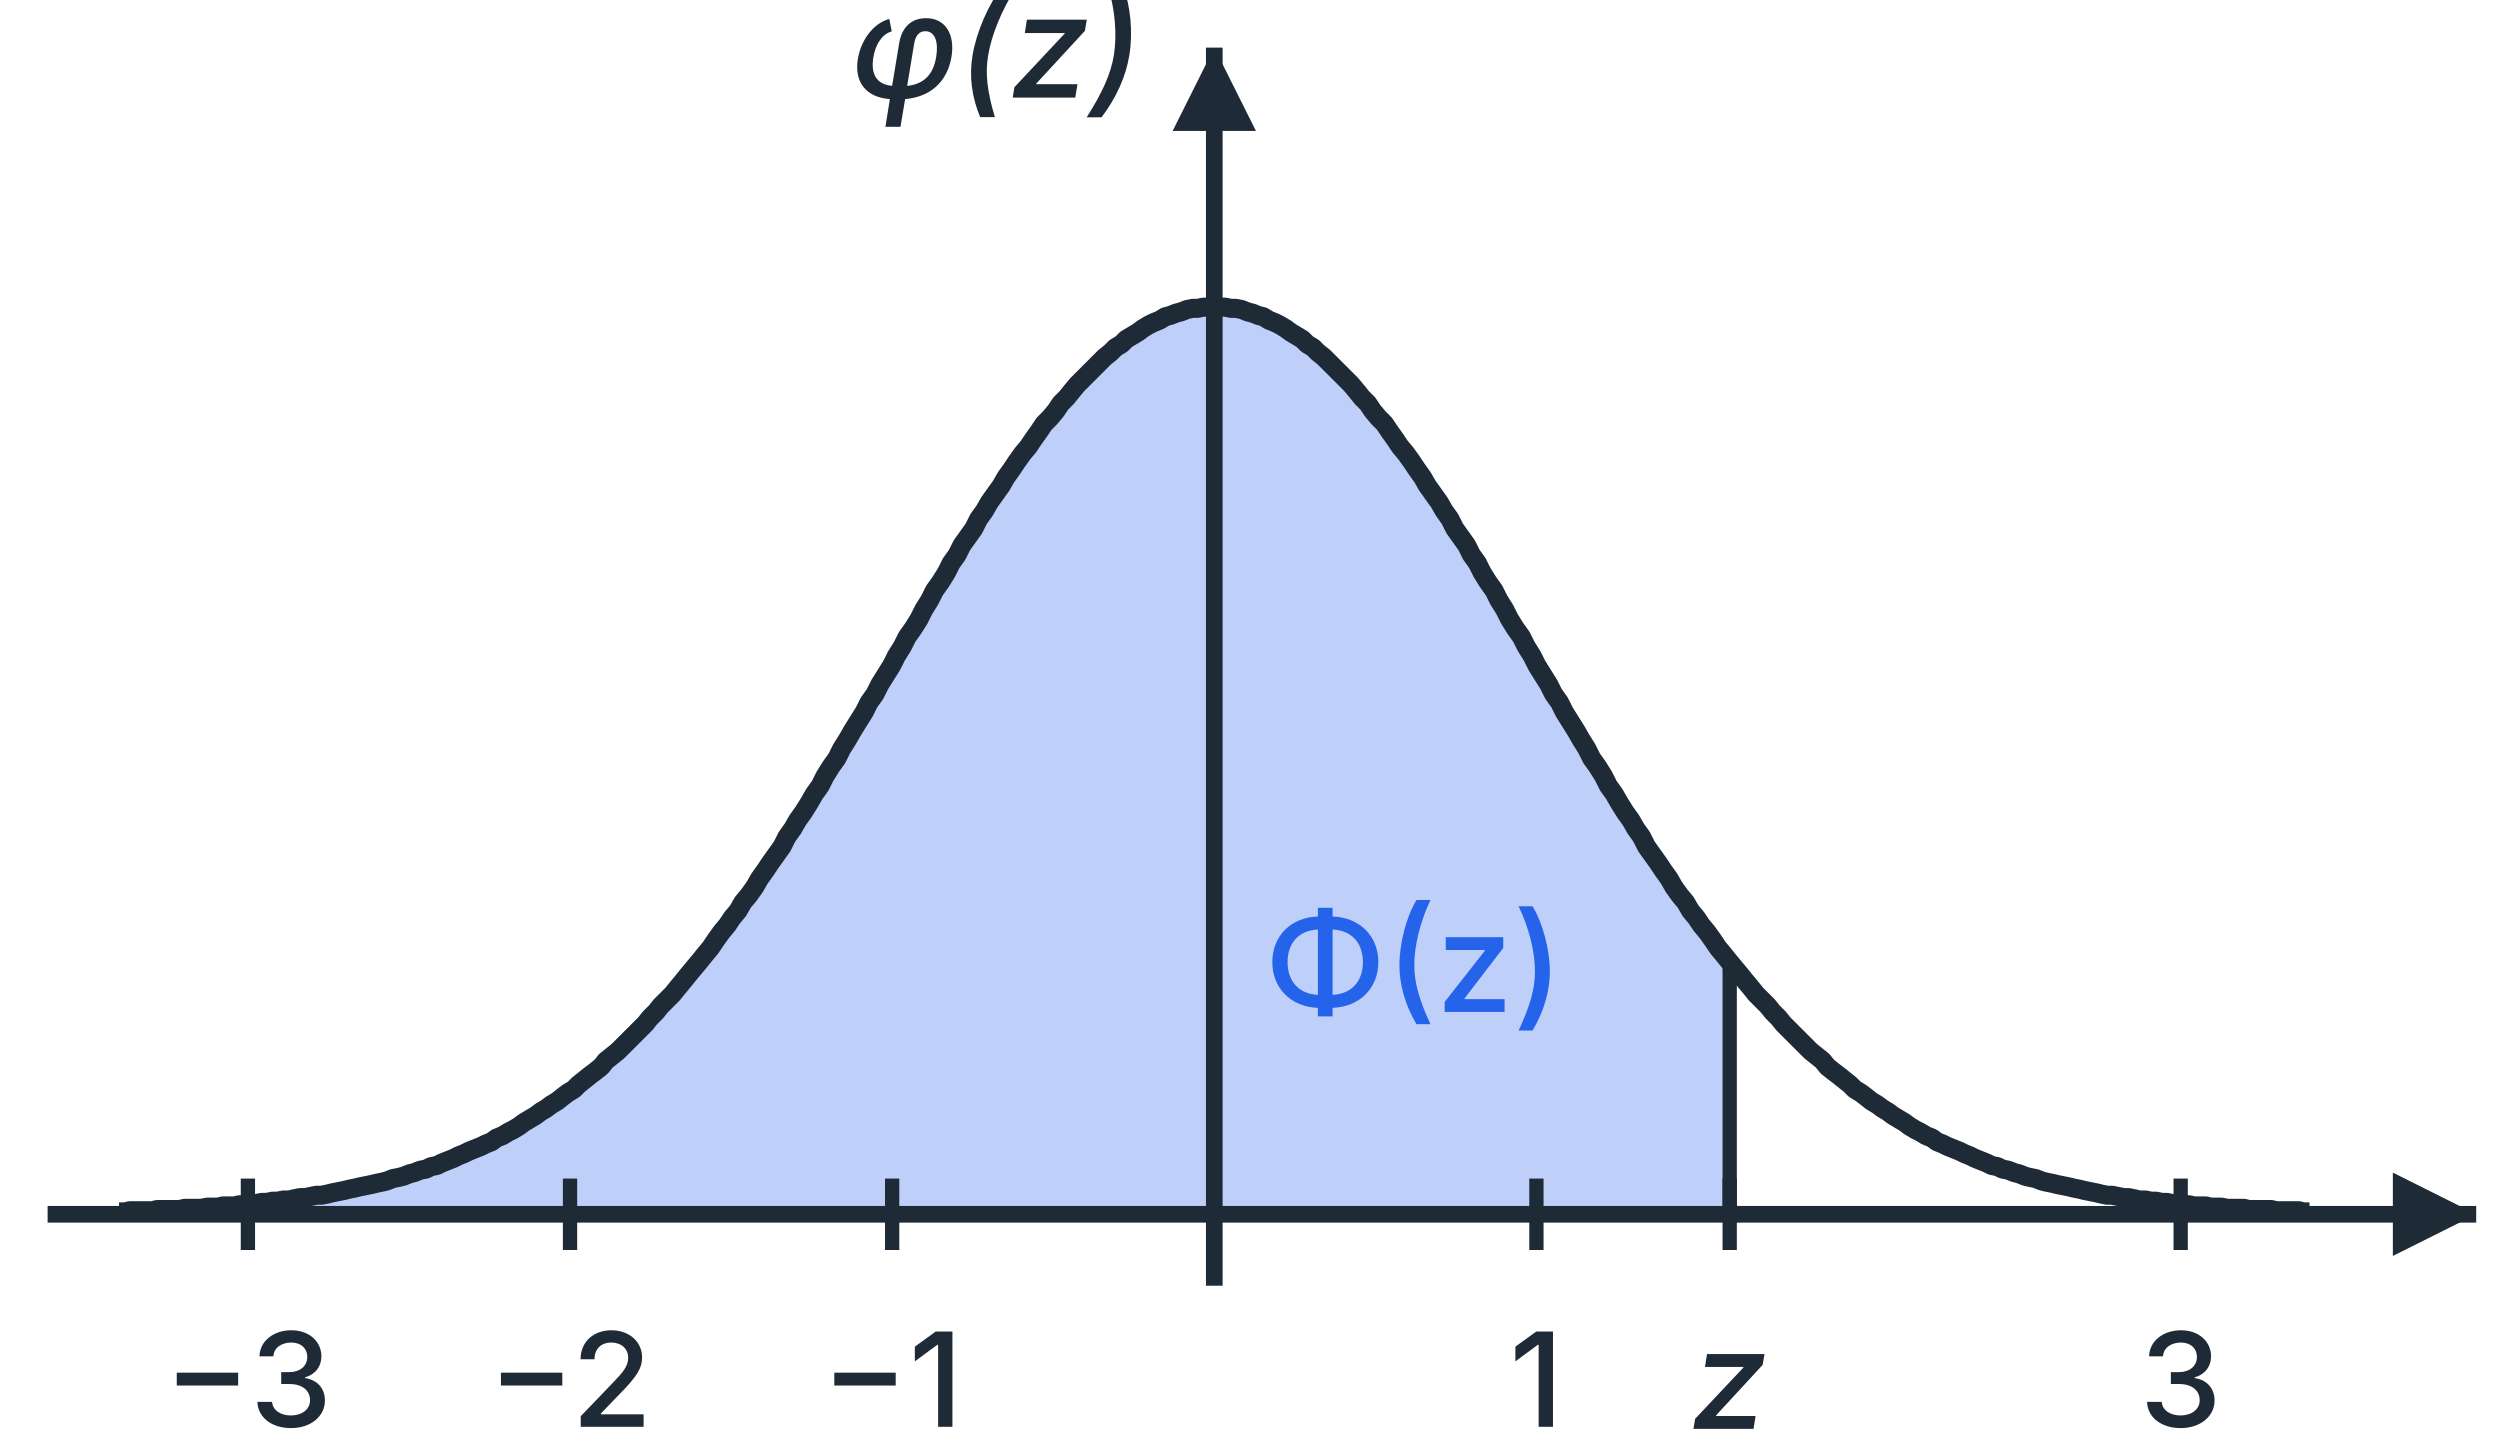
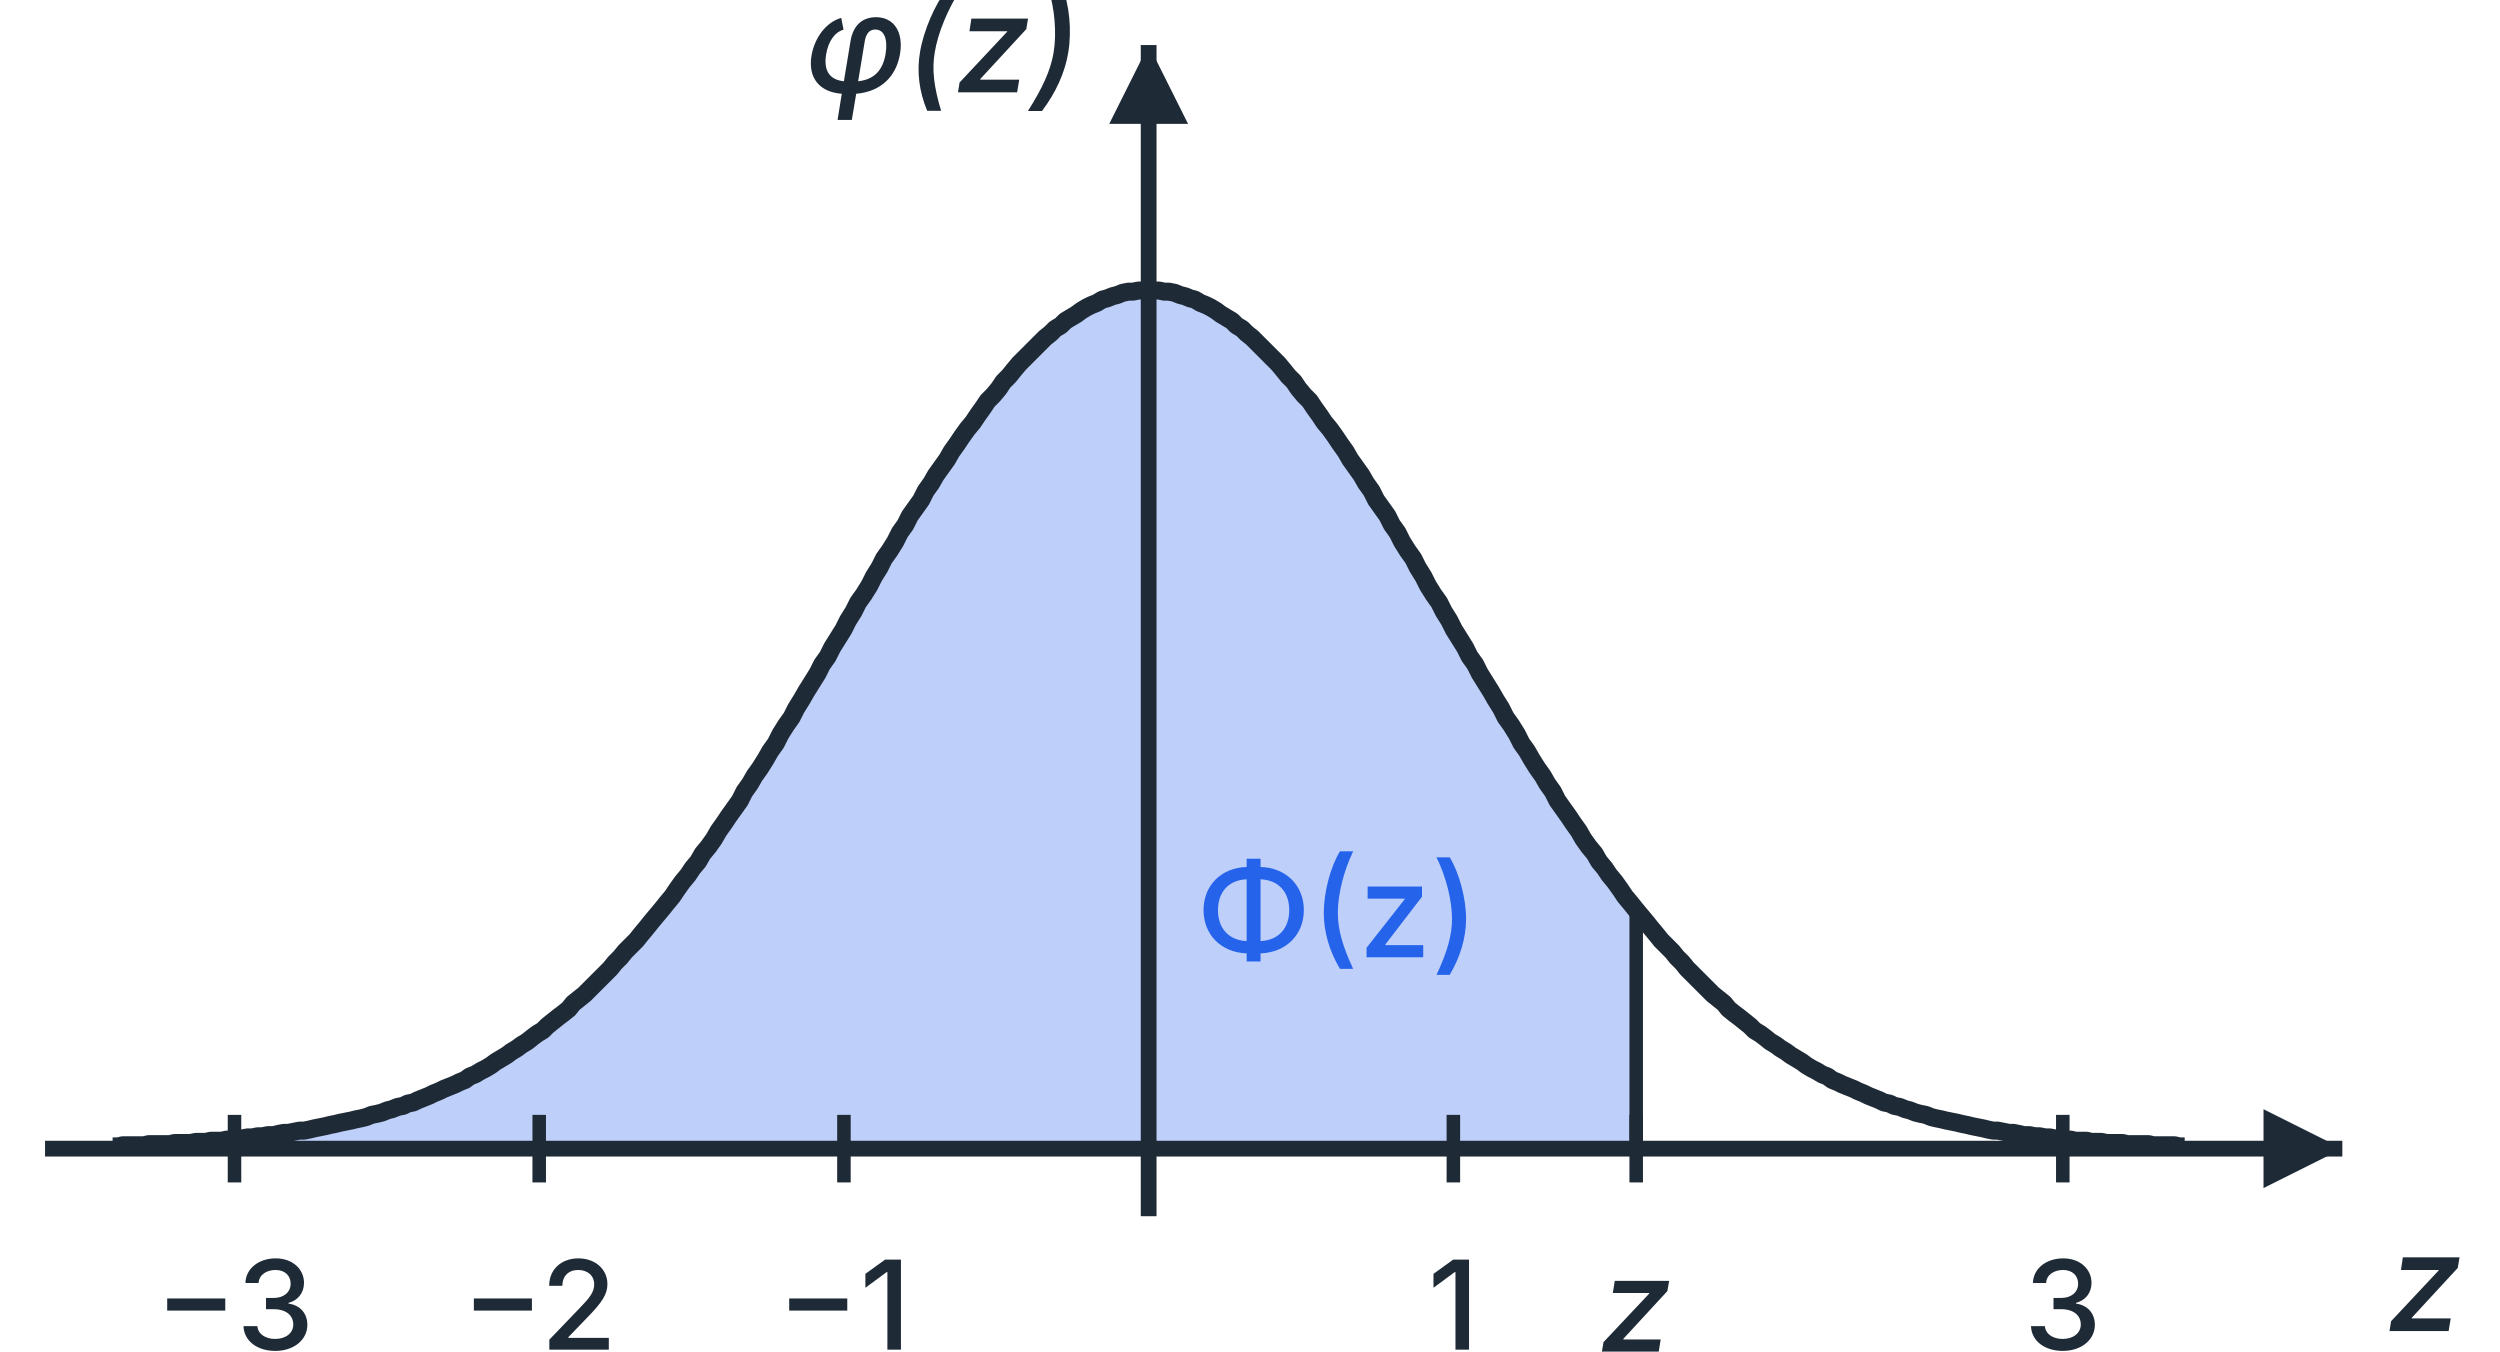
- <svg xmlns="http://www.w3.org/2000/svg" viewBox="0 0 210 120" width="210" height="120" font-family="Inter, Arial, sans-serif">
+ <svg xmlns="http://www.w3.org/2000/svg" viewBox="0 0 222 120" width="222" height="120" font-family="Inter, Arial, sans-serif">
  <polygon points="10.0,101.8 10.7,101.7 11.4,101.7 12.0,101.7 12.7,101.7 13.4,101.6 14.1,101.6 14.7,101.6 15.4,101.5 16.1,101.5 16.8,101.5 17.4,101.4 18.1,101.4 18.8,101.3 19.5,101.3 20.1,101.2 20.8,101.2 21.5,101.1 22.2,101.0 22.9,100.9 23.5,100.9 24.2,100.8 24.9,100.7 25.6,100.6 26.2,100.5 26.9,100.4 27.6,100.3 28.3,100.1 28.9,100.0 29.6,99.9 30.3,99.7 31.0,99.6 31.6,99.4 32.3,99.2 33.0,99.0 33.7,98.9 34.4,98.7 35.0,98.4 35.7,98.2 36.4,98.0 37.1,97.7 37.7,97.5 38.4,97.2 39.1,96.9 39.8,96.6 40.4,96.3 41.1,95.9 41.8,95.6 42.5,95.2 43.1,94.8 43.8,94.4 44.5,94.0 45.2,93.6 45.9,93.1 46.5,92.7 47.2,92.2 47.9,91.7 48.6,91.2 49.2,90.6 49.9,90.0 50.6,89.5 51.3,88.9 51.9,88.2 52.6,87.6 53.3,86.9 54.0,86.2 54.6,85.5 55.3,84.8 56.0,84.0 56.7,83.3 57.4,82.5 58.0,81.6 58.7,80.8 59.4,79.9 60.1,79.1 60.7,78.2 61.4,77.2 62.1,76.3 62.8,75.4 63.4,74.4 64.1,73.4 64.8,72.4 65.5,71.3 66.1,70.3 66.8,69.2 67.5,68.2 68.2,67.1 68.9,66.0 69.5,64.9 70.2,63.8 70.9,62.6 71.6,61.5 72.2,60.4 72.9,59.2 73.6,58.1 74.3,56.9 74.9,55.8 75.6,54.6 76.3,53.4 77.0,52.3 77.6,51.1 78.3,50.0 79.0,48.9 79.7,47.7 80.4,46.6 81.0,45.5 81.7,44.4 82.4,43.4 83.1,42.3 83.7,41.3 84.4,40.3 85.1,39.3 85.8,38.3 86.4,37.4 87.1,36.5 87.8,35.6 88.5,34.7 89.1,33.9 89.8,33.1 90.5,32.3 91.2,31.6 91.9,30.9 92.5,30.3 93.2,29.7 93.9,29.1 94.6,28.6 95.2,28.1 95.9,27.7 96.6,27.3 97.3,26.9 97.9,26.6 98.6,26.4 99.3,26.1 100.0,26.0 100.6,25.9 101.3,25.8 102.0,25.8 102.7,25.8 103.4,25.9 104.0,26.0 104.7,26.1 105.4,26.4 106.1,26.6 106.7,26.9 107.4,27.3 108.1,27.7 108.8,28.1 109.4,28.6 110.1,29.1 110.8,29.7 111.5,30.3 112.1,30.9 112.8,31.6 113.5,32.3 114.2,33.1 114.9,33.9 115.5,34.7 116.2,35.6 116.9,36.5 117.6,37.4 118.2,38.3 118.9,39.3 119.6,40.3 120.3,41.3 120.9,42.3 121.6,43.4 122.3,44.4 123.0,45.5 123.6,46.6 124.3,47.7 125.0,48.9 125.7,50.0 126.4,51.1 127.0,52.3 127.7,53.4 128.4,54.6 129.1,55.8 129.7,56.9 130.4,58.1 131.1,59.2 131.8,60.4 132.4,61.5 133.1,62.6 133.8,63.8 134.5,64.9 135.1,66.0 135.8,67.1 136.5,68.2 137.2,69.2 137.9,70.3 138.5,71.3 139.2,72.4 139.9,73.4 140.6,74.4 141.2,75.4 141.9,76.3 142.6,77.2 143.3,78.2 143.9,79.1 144.6,79.9 145.3,80.8 145.3,102.0 144.6,102.0 143.9,102.0 143.3,102.0 142.6,102.0 141.9,102.0 141.2,102.0 140.6,102.0 139.9,102.0 139.2,102.0 138.5,102.0 137.9,102.0 137.2,102.0 136.5,102.0 135.8,102.0 135.1,102.0 134.5,102.0 133.8,102.0 133.1,102.0 132.4,102.0 131.8,102.0 131.1,102.0 130.4,102.0 129.7,102.0 129.1,102.0 128.4,102.0 127.7,102.0 127.0,102.0 126.4,102.0 125.7,102.0 125.0,102.0 124.3,102.0 123.6,102.0 123.0,102.0 122.3,102.0 121.6,102.0 120.9,102.0 120.3,102.0 119.6,102.0 118.9,102.0 118.2,102.0 117.6,102.0 116.9,102.0 116.2,102.0 115.5,102.0 114.9,102.0 114.2,102.0 113.5,102.0 112.8,102.0 112.1,102.0 111.5,102.0 110.8,102.0 110.1,102.0 109.4,102.0 108.8,102.0 108.1,102.0 107.4,102.0 106.7,102.0 106.1,102.0 105.4,102.0 104.7,102.0 104.0,102.0 103.4,102.0 102.7,102.0 102.0,102.0 101.3,102.0 100.6,102.0 100.0,102.0 99.3,102.0 98.6,102.0 97.9,102.0 97.3,102.0 96.6,102.0 95.9,102.0 95.2,102.0 94.6,102.0 93.9,102.0 93.2,102.0 92.5,102.0 91.9,102.0 91.2,102.0 90.5,102.0 89.8,102.0 89.1,102.0 88.5,102.0 87.8,102.0 87.1,102.0 86.4,102.0 85.8,102.0 85.1,102.0 84.4,102.0 83.7,102.0 83.1,102.0 82.4,102.0 81.7,102.0 81.0,102.0 80.4,102.0 79.7,102.0 79.0,102.0 78.3,102.0 77.6,102.0 77.0,102.0 76.3,102.0 75.6,102.0 74.9,102.0 74.3,102.0 73.6,102.0 72.9,102.0 72.2,102.0 71.6,102.0 70.9,102.0 70.2,102.0 69.5,102.0 68.9,102.0 68.2,102.0 67.5,102.0 66.8,102.0 66.1,102.0 65.5,102.0 64.8,102.0 64.1,102.0 63.4,102.0 62.8,102.0 62.1,102.0 61.4,102.0 60.7,102.0 60.1,102.0 59.4,102.0 58.7,102.0 58.0,102.0 57.4,102.0 56.7,102.0 56.0,102.0 55.3,102.0 54.6,102.0 54.0,102.0 53.3,102.0 52.6,102.0 51.9,102.0 51.3,102.0 50.6,102.0 49.9,102.0 49.2,102.0 48.6,102.0 47.9,102.0 47.2,102.0 46.5,102.0 45.9,102.0 45.2,102.0 44.5,102.0 43.8,102.0 43.1,102.0 42.5,102.0 41.8,102.0 41.1,102.0 40.4,102.0 39.8,102.0 39.1,102.0 38.4,102.0 37.7,102.0 37.1,102.0 36.4,102.0 35.7,102.0 35.0,102.0 34.4,102.0 33.7,102.0 33.0,102.0 32.3,102.0 31.6,102.0 31.0,102.0 30.3,102.0 29.6,102.0 28.9,102.0 28.3,102.0 27.6,102.0 26.9,102.0 26.2,102.0 25.6,102.0 24.9,102.0 24.2,102.0 23.5,102.0 22.9,102.0 22.2,102.0 21.5,102.0 20.8,102.0 20.1,102.0 19.5,102.0 18.8,102.0 18.1,102.0 17.4,102.0 16.8,102.0 16.1,102.0 15.4,102.0 14.7,102.0 14.1,102.0 13.4,102.0 12.7,102.0 12.0,102.0 11.4,102.0 10.7,102.0 10.0,102.0" fill="#2563eb" fill-opacity="0.3" stroke="none" />
  <line x1="4.0" y1="102.0" x2="208.0" y2="102.0" stroke="#1f2a37" stroke-width="1.4" />
  <path d="M208.0,102.0 l-7,-3.5 v7 z" fill="#1f2a37" />
  <line x1="102.0" y1="108.0" x2="102.0" y2="4.0" stroke="#1f2a37" stroke-width="1.4" />
  <path d="M102.0,4.0 l-3.5,7 h7 z" fill="#1f2a37" />
  <text x="212.0" y="118.2" text-anchor="start" font-size="12" fill="#1f2a37" font-weight="500" font-style="italic">z</text>
  <text x="96.0" y="8.2" text-anchor="end" font-size="12" fill="#1f2a37" font-weight="500" font-style="italic">φ(z)</text>
  <polyline points="10.0,101.8 10.5,101.8 10.9,101.7 11.4,101.7 11.8,101.7 12.3,101.7 12.8,101.7 13.2,101.6 13.7,101.6 14.1,101.6 14.6,101.6 15.1,101.6 15.5,101.5 16.0,101.5 16.4,101.5 16.9,101.5 17.4,101.4 17.8,101.4 18.3,101.4 18.7,101.3 19.2,101.3 19.7,101.3 20.1,101.2 20.6,101.2 21.0,101.1 21.5,101.1 22.0,101.0 22.4,101.0 22.9,100.9 23.3,100.9 23.8,100.8 24.3,100.8 24.7,100.7 25.2,100.6 25.6,100.6 26.1,100.5 26.6,100.4 27.0,100.4 27.5,100.3 27.9,100.2 28.4,100.1 28.9,100.0 29.3,99.9 29.8,99.8 30.2,99.7 30.7,99.6 31.2,99.5 31.6,99.4 32.1,99.3 32.5,99.2 33.0,99.0 33.5,98.9 33.9,98.8 34.4,98.6 34.8,98.5 35.3,98.3 35.8,98.2 36.2,98.0 36.7,97.9 37.1,97.7 37.6,97.5 38.1,97.3 38.5,97.1 39.0,96.9 39.4,96.7 39.9,96.5 40.4,96.3 40.8,96.1 41.3,95.9 41.7,95.6 42.2,95.4 42.7,95.1 43.1,94.9 43.6,94.6 44.0,94.3 44.5,94.0 45.0,93.7 45.4,93.4 45.9,93.1 46.3,92.8 46.8,92.5 47.3,92.1 47.7,91.8 48.2,91.5 48.6,91.1 49.1,90.7 49.6,90.3 50.0,90.0 50.5,89.6 50.9,89.1 51.4,88.7 51.9,88.3 52.3,87.9 52.8,87.4 53.2,87.0 53.7,86.5 54.2,86.0 54.6,85.5 55.1,85.0 55.5,84.5 56.0,84.0 56.5,83.5 56.9,83.0 57.4,82.4 57.8,81.9 58.3,81.3 58.8,80.7 59.2,80.2 59.7,79.6 60.1,79.0 60.6,78.3 61.1,77.7 61.5,77.1 62.0,76.5 62.4,75.8 62.9,75.2 63.4,74.5 63.8,73.8 64.3,73.1 64.7,72.5 65.2,71.8 65.7,71.1 66.1,70.3 66.6,69.6 67.0,68.9 67.5,68.2 68.0,67.4 68.4,66.7 68.9,66.0 69.3,65.2 69.8,64.4 70.3,63.7 70.7,62.9 71.2,62.1 71.6,61.4 72.1,60.6 72.6,59.8 73.0,59.0 73.5,58.3 73.9,57.5 74.4,56.7 74.9,55.9 75.3,55.1 75.8,54.3 76.2,53.5 76.7,52.8 77.2,52.0 77.6,51.2 78.1,50.4 78.5,49.6 79.0,48.9 79.5,48.1 79.9,47.3 80.4,46.6 80.8,45.8 81.3,45.1 81.8,44.4 82.2,43.6 82.7,42.9 83.1,42.2 83.6,41.5 84.1,40.8 84.5,40.1 85.0,39.4 85.4,38.8 85.9,38.1 86.4,37.5 86.8,36.9 87.3,36.2 87.7,35.6 88.2,35.1 88.7,34.5 89.1,33.9 89.6,33.4 90.0,32.9 90.5,32.3 91.0,31.8 91.4,31.4 91.9,30.9 92.3,30.5 92.8,30.0 93.3,29.6 93.7,29.2 94.2,28.9 94.6,28.5 95.1,28.2 95.6,27.9 96.0,27.6 96.5,27.3 96.9,27.1 97.4,26.9 97.9,26.6 98.3,26.5 98.8,26.3 99.2,26.2 99.7,26.0 100.2,25.9 100.6,25.9 101.1,25.8 101.5,25.8 102.0,25.8 102.5,25.8 102.9,25.8 103.4,25.9 103.8,25.9 104.3,26.0 104.8,26.2 105.2,26.3 105.7,26.5 106.1,26.6 106.6,26.9 107.1,27.1 107.5,27.3 108.0,27.6 108.4,27.9 108.9,28.2 109.4,28.5 109.8,28.9 110.3,29.2 110.7,29.6 111.2,30.0 111.7,30.5 112.1,30.9 112.6,31.4 113.0,31.8 113.5,32.3 114.0,32.9 114.4,33.4 114.9,33.9 115.3,34.5 115.8,35.1 116.3,35.6 116.7,36.2 117.2,36.9 117.6,37.5 118.1,38.1 118.6,38.8 119.0,39.4 119.5,40.1 119.9,40.8 120.4,41.5 120.9,42.2 121.3,42.9 121.8,43.6 122.2,44.4 122.7,45.1 123.2,45.8 123.6,46.6 124.1,47.3 124.5,48.1 125.0,48.9 125.5,49.6 125.9,50.4 126.4,51.2 126.8,52.0 127.3,52.8 127.8,53.5 128.2,54.3 128.7,55.1 129.1,55.9 129.6,56.7 130.1,57.5 130.5,58.3 131.0,59.0 131.4,59.8 131.9,60.6 132.4,61.4 132.8,62.1 133.3,62.9 133.7,63.7 134.2,64.4 134.7,65.2 135.1,66.0 135.6,66.7 136.0,67.4 136.5,68.2 137.0,68.9 137.4,69.6 137.9,70.3 138.3,71.1 138.8,71.8 139.3,72.5 139.7,73.1 140.2,73.8 140.6,74.5 141.1,75.2 141.6,75.8 142.0,76.5 142.5,77.1 142.9,77.7 143.4,78.3 143.9,79.0 144.3,79.6 144.8,80.2 145.2,80.7 145.7,81.3 146.2,81.9 146.6,82.4 147.1,83.0 147.5,83.5 148.0,84.0 148.5,84.5 148.9,85.0 149.4,85.5 149.8,86.0 150.3,86.5 150.8,87.0 151.2,87.4 151.7,87.9 152.1,88.3 152.6,88.7 153.1,89.1 153.5,89.6 154.0,90.0 154.4,90.3 154.9,90.7 155.4,91.1 155.8,91.5 156.3,91.8 156.7,92.1 157.2,92.5 157.7,92.8 158.1,93.1 158.6,93.4 159.0,93.7 159.5,94.0 160.0,94.3 160.4,94.6 160.9,94.9 161.3,95.1 161.8,95.4 162.3,95.6 162.7,95.9 163.2,96.1 163.6,96.3 164.1,96.5 164.6,96.7 165.0,96.9 165.5,97.1 165.9,97.3 166.4,97.5 166.9,97.7 167.3,97.9 167.8,98.0 168.2,98.2 168.7,98.3 169.2,98.5 169.6,98.6 170.1,98.8 170.5,98.9 171.0,99.0 171.5,99.2 171.9,99.3 172.4,99.4 172.8,99.5 173.3,99.6 173.8,99.7 174.2,99.8 174.7,99.9 175.1,100.0 175.6,100.1 176.1,100.2 176.5,100.3 177.0,100.4 177.4,100.4 177.9,100.5 178.4,100.6 178.8,100.6 179.3,100.7 179.7,100.8 180.2,100.8 180.7,100.9 181.1,100.9 181.6,101.0 182.0,101.0 182.5,101.1 183.0,101.1 183.4,101.2 183.9,101.2 184.3,101.3 184.8,101.3 185.3,101.3 185.7,101.4 186.2,101.4 186.6,101.4 187.1,101.5 187.6,101.5 188.0,101.5 188.5,101.5 188.9,101.6 189.4,101.6 189.9,101.6 190.3,101.6 190.8,101.6 191.2,101.7 191.7,101.7 192.2,101.7 192.6,101.7 193.1,101.7 193.5,101.8 194.0,101.8" fill="none" stroke="#1f2a37" stroke-width="1.6" stroke-linejoin="round" />
  <line x1="20.824" y1="99.0" x2="20.824" y2="105.0" stroke="#1f2a37" stroke-width="1.2" />
  <text x="20.824" y="119.85" text-anchor="middle" font-size="11" fill="#1f2a37" font-weight="500">−3</text>
  <line x1="47.882" y1="99.0" x2="47.882" y2="105.0" stroke="#1f2a37" stroke-width="1.2" />
  <text x="47.882" y="119.85" text-anchor="middle" font-size="11" fill="#1f2a37" font-weight="500">−2</text>
  <line x1="74.941" y1="99.0" x2="74.941" y2="105.0" stroke="#1f2a37" stroke-width="1.2" />
  <text x="74.941" y="119.85" text-anchor="middle" font-size="11" fill="#1f2a37" font-weight="500">−1</text>
  <line x1="129.059" y1="99.0" x2="129.059" y2="105.0" stroke="#1f2a37" stroke-width="1.2" />
  <text x="129.059" y="119.85" text-anchor="middle" font-size="11" fill="#1f2a37" font-weight="500">1</text>
  <line x1="183.176" y1="99.0" x2="183.176" y2="105.0" stroke="#1f2a37" stroke-width="1.2" />
  <text x="183.176" y="119.85" text-anchor="middle" font-size="11" fill="#1f2a37" font-weight="500">3</text>
  <line x1="145.294" y1="102.0" x2="145.294" y2="80.802" stroke="#1f2a37" stroke-width="1.2" stroke-dasharray="" />
  <line x1="145.294" y1="99.0" x2="145.294" y2="105.0" stroke="#1f2a37" stroke-width="1.2" />
  <text x="145.294" y="120.025" text-anchor="middle" font-size="11.5" fill="#1f2a37" font-weight="500" font-style="italic">z</text>
  <text x="118.776" y="85.003" text-anchor="middle" font-size="11.5" fill="#2563eb" font-weight="500">Φ(z)</text>
</svg>
